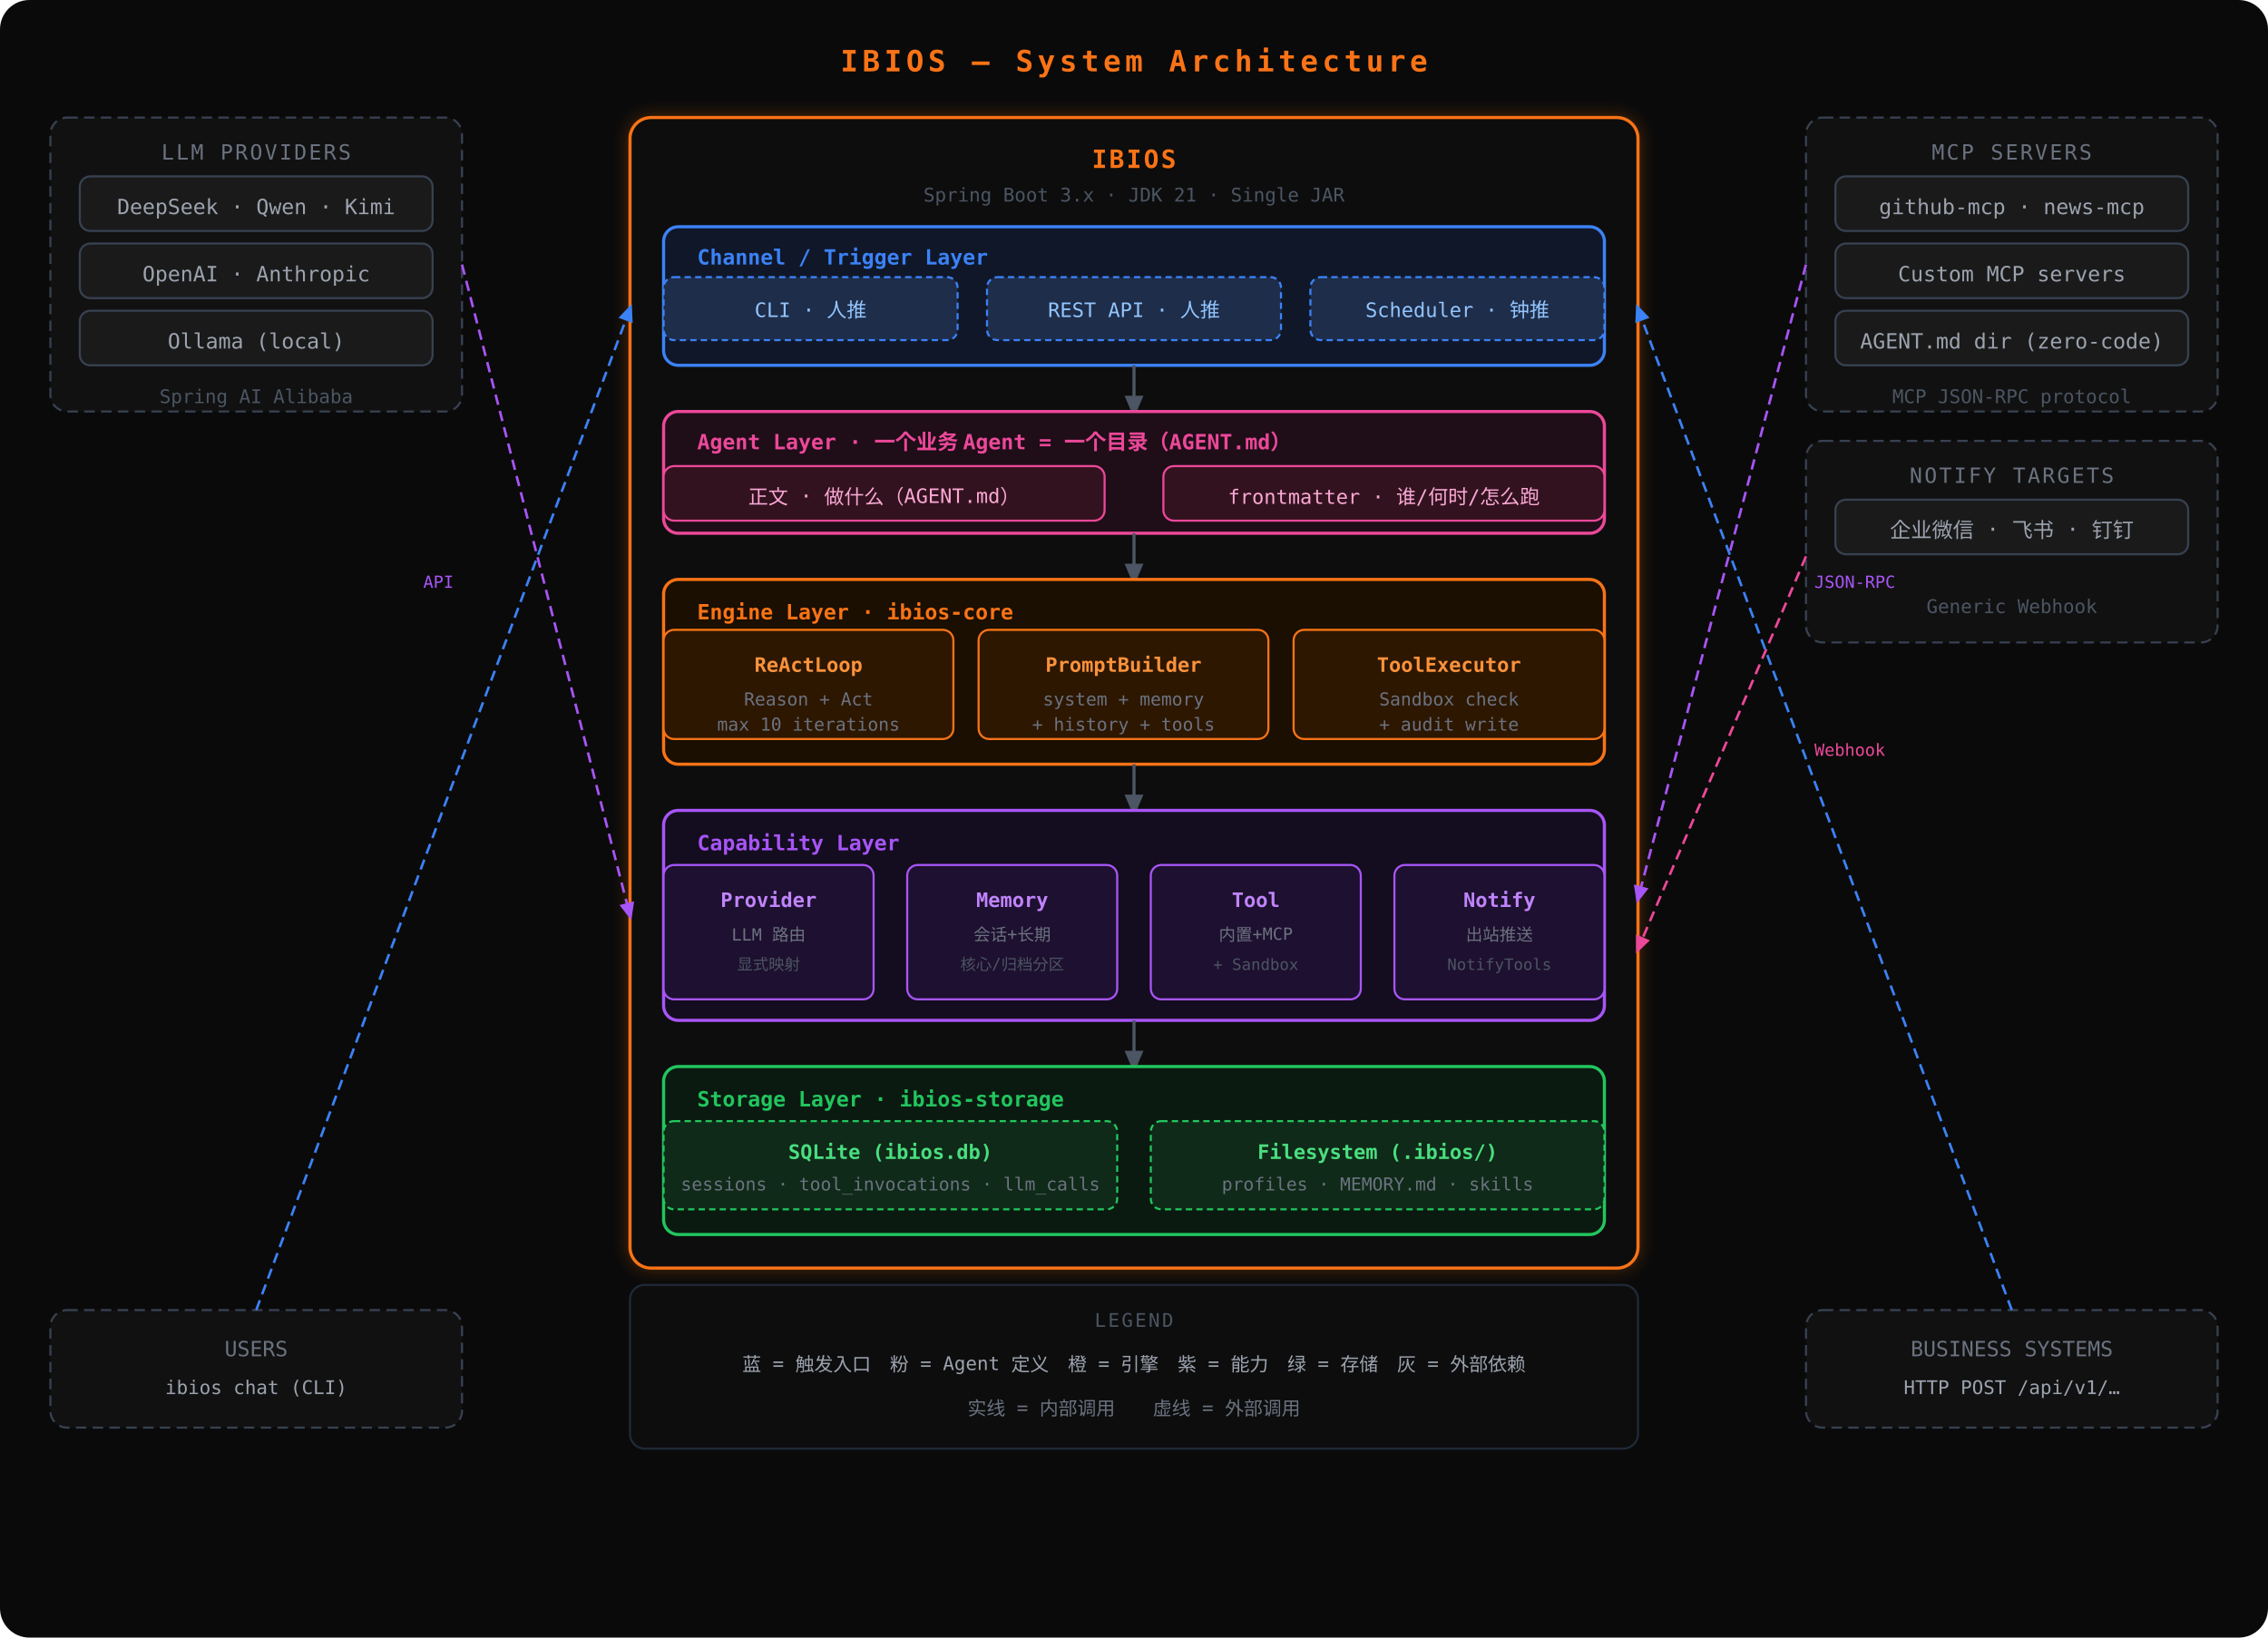
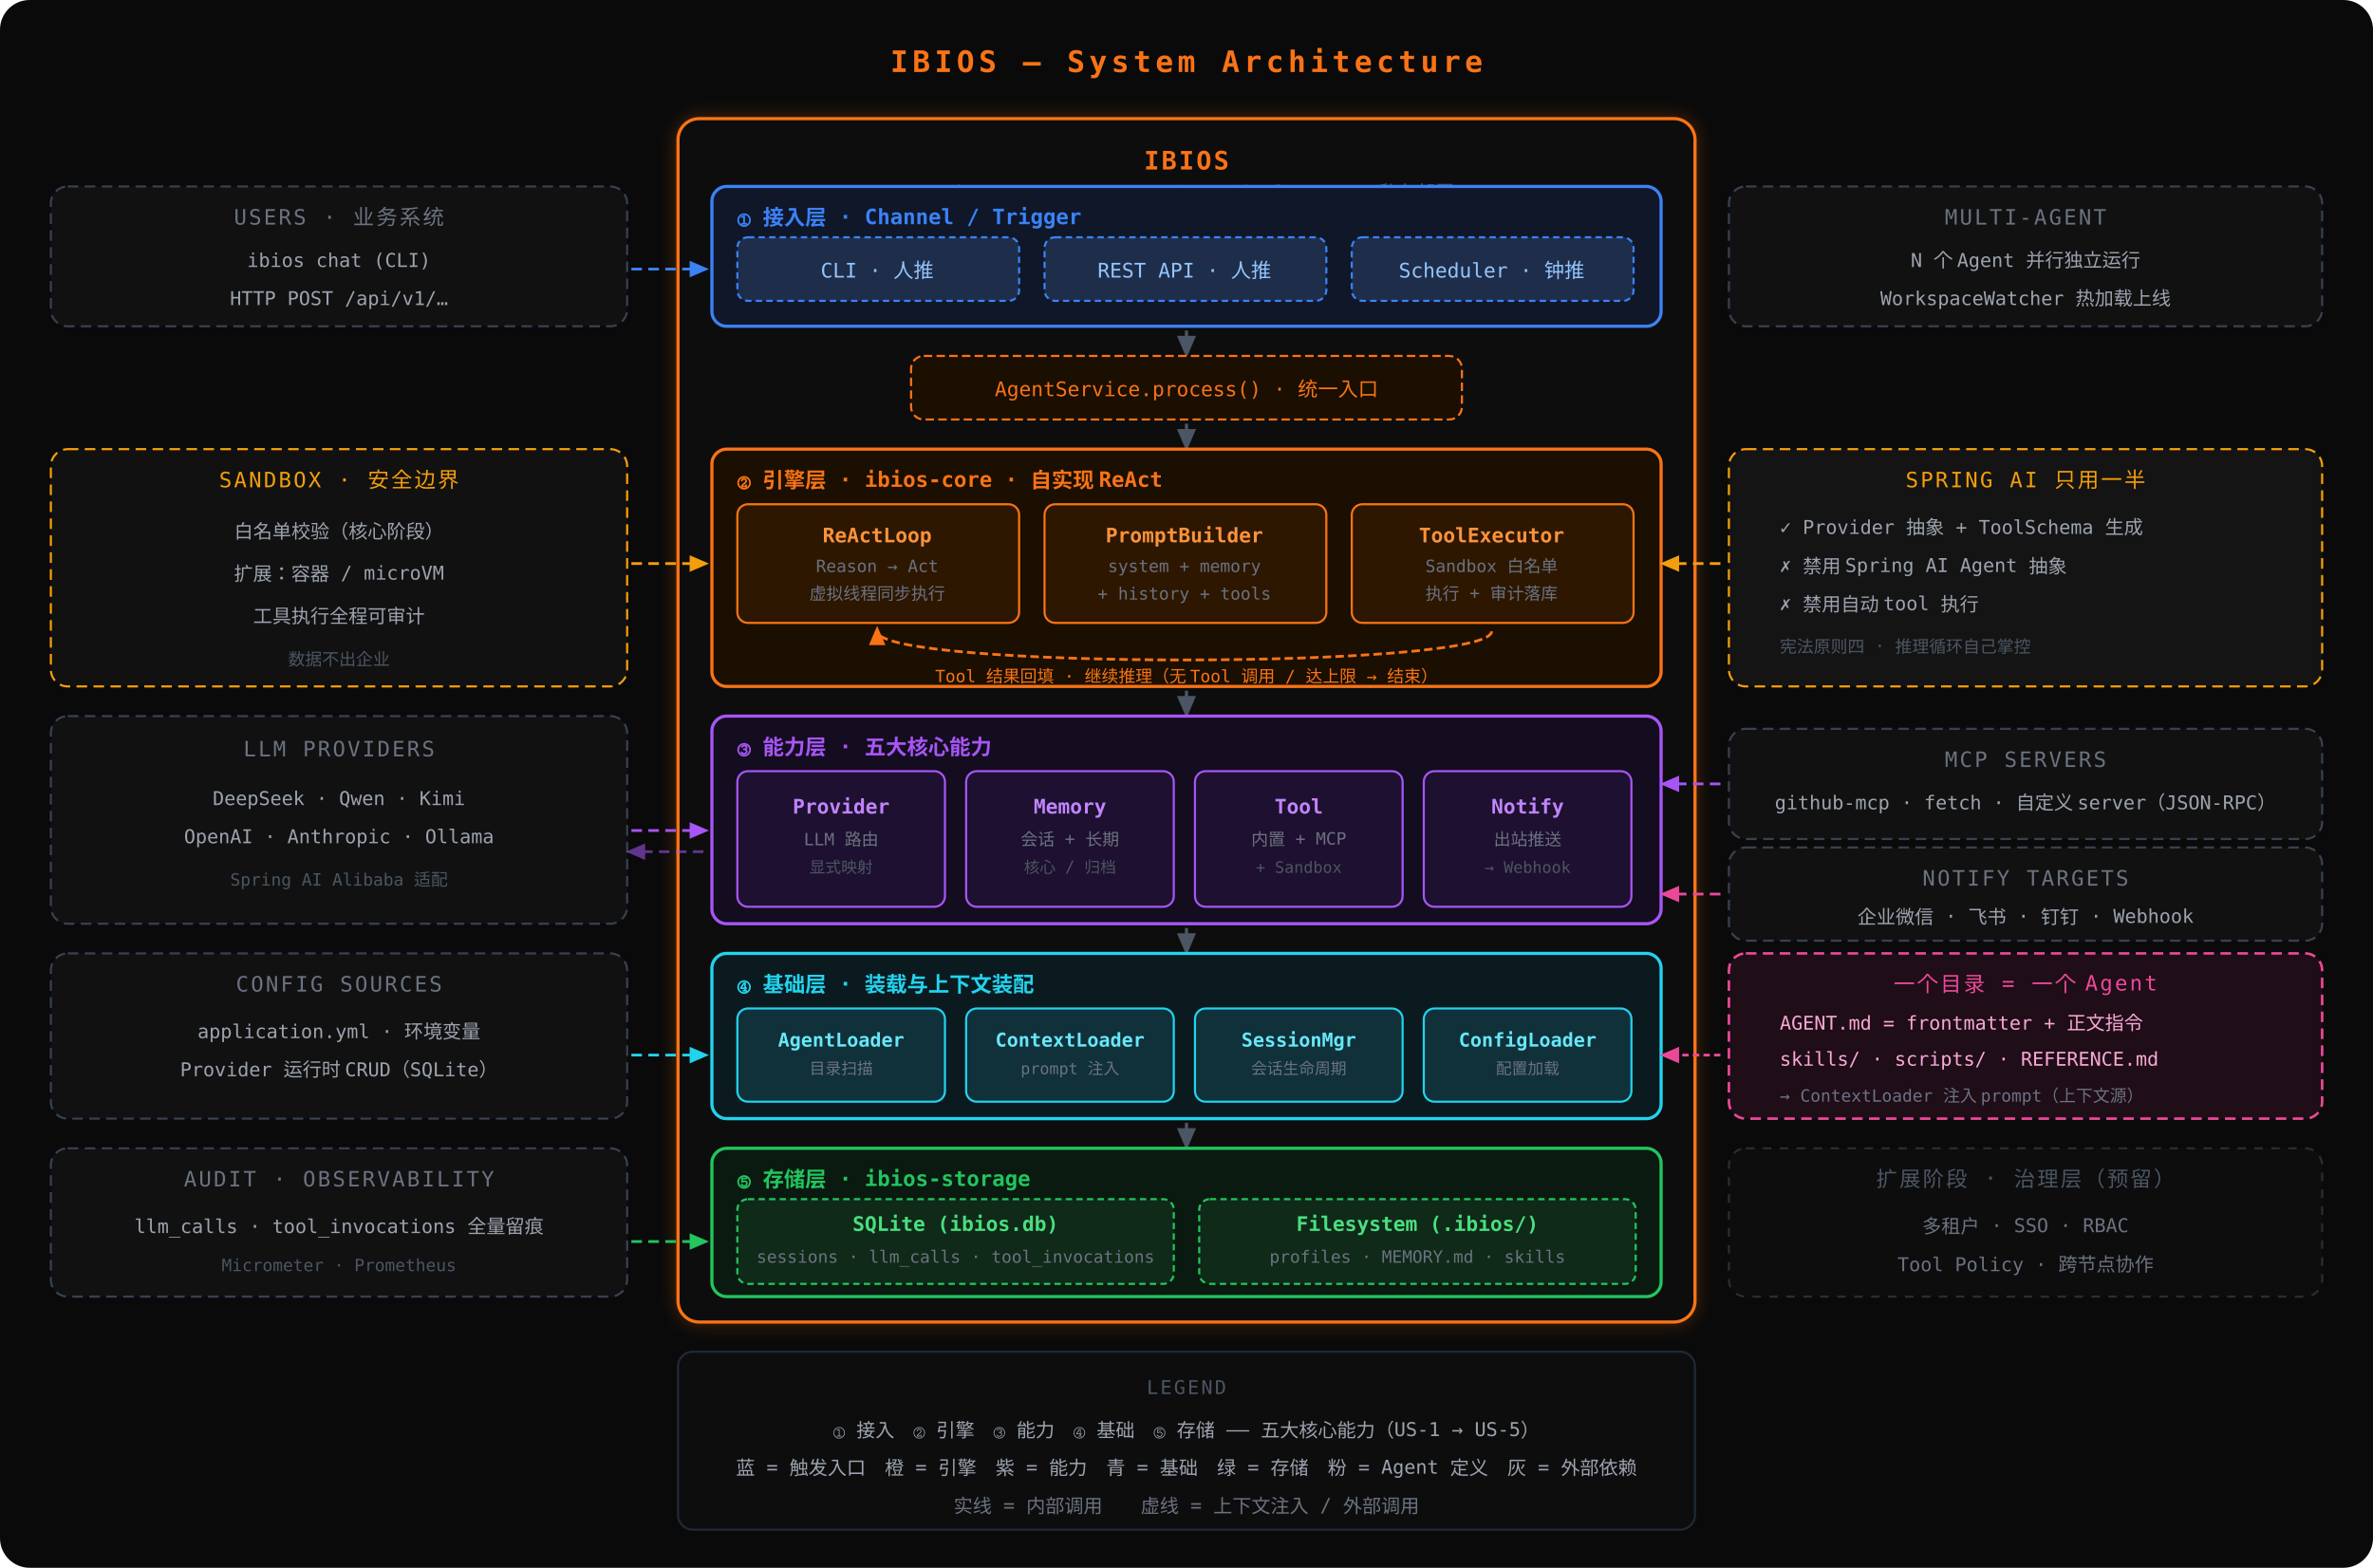
- <svg xmlns="http://www.w3.org/2000/svg" viewBox="0 0 1080 780" width="1080" height="780">
+ <svg xmlns="http://www.w3.org/2000/svg" viewBox="0 0 1120 740" width="1120" height="740">
  <defs>
-     <filter id="shadow">
-       <feDropShadow dx="0" dy="2" stdDeviation="3" flood-color="rgba(0,0,0,0.3)" />
-     </filter>
    <filter id="glow">
-       <feDropShadow dx="0" dy="0" stdDeviation="4" flood-color="rgba(249,115,22,0.3)" />
+       <feDropShadow dx="0" dy="0" stdDeviation="4" flood-color="rgba(249,115,22,0.28)" />
    </filter>
    <marker id="arr-gray" markerWidth="7" markerHeight="7" refX="5" refY="3" orient="auto">
      <path d="M0,0 L0,6 L7,3 Z" fill="#4b5563" />
    </marker>
+     <marker id="arr-blue" markerWidth="7" markerHeight="7" refX="5" refY="3" orient="auto">
+       <path d="M0,0 L0,6 L7,3 Z" fill="#3b82f6" />
+     </marker>
    <marker id="arr-orange" markerWidth="7" markerHeight="7" refX="5" refY="3" orient="auto">
      <path d="M0,0 L0,6 L7,3 Z" fill="#f97316" />
    </marker>
-     <marker id="arr-blue" markerWidth="7" markerHeight="7" refX="5" refY="3" orient="auto">
-       <path d="M0,0 L0,6 L7,3 Z" fill="#3b82f6" />
+     <marker id="arr-amber" markerWidth="7" markerHeight="7" refX="5" refY="3" orient="auto">
+       <path d="M0,0 L0,6 L7,3 Z" fill="#f59e0b" />
    </marker>
    <marker id="arr-purple" markerWidth="7" markerHeight="7" refX="5" refY="3" orient="auto">
      <path d="M0,0 L0,6 L7,3 Z" fill="#a855f7" />
    </marker>
    <marker id="arr-pink" markerWidth="7" markerHeight="7" refX="5" refY="3" orient="auto">
      <path d="M0,0 L0,6 L7,3 Z" fill="#ec4899" />
    </marker>
+     <marker id="arr-cyan" markerWidth="7" markerHeight="7" refX="5" refY="3" orient="auto">
+       <path d="M0,0 L0,6 L7,3 Z" fill="#22d3ee" />
+     </marker>
+     <marker id="arr-green" markerWidth="7" markerHeight="7" refX="5" refY="3" orient="auto">
+       <path d="M0,0 L0,6 L7,3 Z" fill="#22c55e" />
+     </marker>
  </defs>
-   <rect width="1080" height="780" fill="#0a0a0a" rx="14" />
-   <text x="540" y="34" font-family="'SF Mono','Fira Code',monospace" font-size="14" fill="#f97316" text-anchor="middle" letter-spacing="2" font-weight="bold">IBIOS — System Architecture</text>
-   <rect x="24" y="56" width="196" height="140" rx="8" fill="#111" stroke="#374151" stroke-width="1" stroke-dasharray="5,3" />
-   <text x="122" y="76" font-family="'SF Mono','Fira Code',monospace" font-size="10" fill="#6b7280" text-anchor="middle" letter-spacing="1">LLM PROVIDERS</text>
-   <rect x="38" y="84" width="168" height="26" rx="5" fill="#1a1a1a" stroke="#374151" stroke-width="1" />
-   <text x="122" y="102" font-family="'SF Mono','Fira Code',monospace" font-size="10" fill="#9ca3af" text-anchor="middle">DeepSeek · Qwen · Kimi</text>
-   <rect x="38" y="116" width="168" height="26" rx="5" fill="#1a1a1a" stroke="#374151" stroke-width="1" />
-   <text x="122" y="134" font-family="'SF Mono','Fira Code',monospace" font-size="10" fill="#9ca3af" text-anchor="middle">OpenAI · Anthropic</text>
-   <rect x="38" y="148" width="168" height="26" rx="5" fill="#1a1a1a" stroke="#374151" stroke-width="1" />
-   <text x="122" y="166" font-family="'SF Mono','Fira Code',monospace" font-size="10" fill="#9ca3af" text-anchor="middle">Ollama (local)</text>
-   <text x="122" y="192" font-family="'SF Mono','Fira Code',monospace" font-size="9" fill="#4b5563" text-anchor="middle">Spring AI Alibaba</text>
-   <rect x="860" y="56" width="196" height="140" rx="8" fill="#111" stroke="#374151" stroke-width="1" stroke-dasharray="5,3" />
-   <text x="958" y="76" font-family="'SF Mono','Fira Code',monospace" font-size="10" fill="#6b7280" text-anchor="middle" letter-spacing="1">MCP SERVERS</text>
-   <rect x="874" y="84" width="168" height="26" rx="5" fill="#1a1a1a" stroke="#374151" stroke-width="1" />
-   <text x="958" y="102" font-family="'SF Mono','Fira Code',monospace" font-size="10" fill="#9ca3af" text-anchor="middle">github-mcp · news-mcp</text>
-   <rect x="874" y="116" width="168" height="26" rx="5" fill="#1a1a1a" stroke="#374151" stroke-width="1" />
-   <text x="958" y="134" font-family="'SF Mono','Fira Code',monospace" font-size="10" fill="#9ca3af" text-anchor="middle">Custom MCP servers</text>
-   <rect x="874" y="148" width="168" height="26" rx="5" fill="#1a1a1a" stroke="#374151" stroke-width="1" />
-   <text x="958" y="166" font-family="'SF Mono','Fira Code',monospace" font-size="10" fill="#9ca3af" text-anchor="middle">AGENT.md dir (zero-code)</text>
-   <text x="958" y="192" font-family="'SF Mono','Fira Code',monospace" font-size="9" fill="#4b5563" text-anchor="middle">MCP JSON-RPC protocol</text>
-   <rect x="860" y="210" width="196" height="96" rx="8" fill="#111" stroke="#374151" stroke-width="1" stroke-dasharray="5,3" />
-   <text x="958" y="230" font-family="'SF Mono','Fira Code',monospace" font-size="10" fill="#6b7280" text-anchor="middle" letter-spacing="1">NOTIFY TARGETS</text>
-   <rect x="874" y="238" width="168" height="26" rx="5" fill="#1a1a1a" stroke="#374151" stroke-width="1" />
-   <text x="958" y="256" font-family="'SF Mono','Fira Code',monospace" font-size="10" fill="#9ca3af" text-anchor="middle">企业微信 · 飞书 · 钉钉</text>
-   <text x="958" y="292" font-family="'SF Mono','Fira Code',monospace" font-size="9" fill="#4b5563" text-anchor="middle">Generic Webhook</text>
-   <rect x="300" y="56" width="480" height="548" rx="10" fill="#0d0d0d" stroke="#f97316" stroke-width="1.5" filter="url(#glow)" />
-   <text x="540" y="80" font-family="'SF Mono','Fira Code',monospace" font-size="12" fill="#f97316" text-anchor="middle" font-weight="bold" letter-spacing="1">IBIOS</text>
-   <text x="540" y="96" font-family="'SF Mono','Fira Code',monospace" font-size="9" fill="#4b5563" text-anchor="middle">Spring Boot 3.x · JDK 21 · Single JAR</text>
-   <rect x="316" y="108" width="448" height="66" rx="7" fill="#0f1729" stroke="#3b82f6" stroke-width="1.5" />
-   <text x="332" y="126" font-family="'SF Mono','Fira Code',monospace" font-size="10" fill="#3b82f6" font-weight="bold">Channel / Trigger Layer</text>
-   <rect x="316" y="132" width="140" height="30" rx="5" fill="#1e2d4a" stroke="#3b82f6" stroke-width="1" stroke-dasharray="3,2" />
-   <text x="386" y="151" font-family="'SF Mono','Fira Code',monospace" font-size="9.5" fill="#93c5fd" text-anchor="middle">CLI · 人推</text>
-   <rect x="470" y="132" width="140" height="30" rx="5" fill="#1e2d4a" stroke="#3b82f6" stroke-width="1" stroke-dasharray="3,2" />
-   <text x="540" y="151" font-family="'SF Mono','Fira Code',monospace" font-size="9.5" fill="#93c5fd" text-anchor="middle">REST API · 人推</text>
-   <rect x="624" y="132" width="140" height="30" rx="5" fill="#1e2d4a" stroke="#3b82f6" stroke-width="1" stroke-dasharray="3,2" />
-   <text x="694" y="151" font-family="'SF Mono','Fira Code',monospace" font-size="9.5" fill="#93c5fd" text-anchor="middle">Scheduler · 钟推</text>
-   <line x1="540" y1="174" x2="540" y2="196" stroke="#4b5563" stroke-width="1.5" marker-end="url(#arr-gray)" />
-   <rect x="316" y="196" width="448" height="58" rx="7" fill="#1f0d18" stroke="#ec4899" stroke-width="1.5" />
-   <text x="332" y="214" font-family="'SF Mono','Fira Code',monospace" font-size="10" fill="#ec4899" font-weight="bold">Agent Layer  ·  一个业务 Agent = 一个目录（AGENT.md）</text>
-   <rect x="316" y="222" width="210" height="26" rx="5" fill="#33121f" stroke="#ec4899" stroke-width="1" />
-   <text x="421" y="240" font-family="'SF Mono','Fira Code',monospace" font-size="9.5" fill="#f9a8d4" text-anchor="middle">正文 · 做什么（AGENT.md）</text>
-   <rect x="554" y="222" width="210" height="26" rx="5" fill="#33121f" stroke="#ec4899" stroke-width="1" />
-   <text x="659" y="240" font-family="'SF Mono','Fira Code',monospace" font-size="9.5" fill="#f9a8d4" text-anchor="middle">frontmatter · 谁/何时/怎么跑</text>
-   <line x1="540" y1="254" x2="540" y2="276" stroke="#4b5563" stroke-width="1.5" marker-end="url(#arr-gray)" />
-   <rect x="316" y="276" width="448" height="88" rx="7" fill="#1a0f00" stroke="#f97316" stroke-width="1.5" />
-   <text x="332" y="295" font-family="'SF Mono','Fira Code',monospace" font-size="10" fill="#f97316" font-weight="bold">Engine Layer  ·  ibios-core</text>
-   <rect x="316" y="300" width="138" height="52" rx="5" fill="#2d1700" stroke="#f97316" stroke-width="1" />
-   <text x="385" y="320" font-family="'SF Mono','Fira Code',monospace" font-size="9.5" fill="#fb923c" text-anchor="middle" font-weight="bold">ReActLoop</text>
-   <text x="385" y="336" font-family="'SF Mono','Fira Code',monospace" font-size="8.5" fill="#6b7280" text-anchor="middle">Reason + Act</text>
-   <text x="385" y="348" font-family="'SF Mono','Fira Code',monospace" font-size="8.5" fill="#6b7280" text-anchor="middle">max 10 iterations</text>
-   <rect x="466" y="300" width="138" height="52" rx="5" fill="#2d1700" stroke="#f97316" stroke-width="1" />
-   <text x="535" y="320" font-family="'SF Mono','Fira Code',monospace" font-size="9.5" fill="#fb923c" text-anchor="middle" font-weight="bold">PromptBuilder</text>
-   <text x="535" y="336" font-family="'SF Mono','Fira Code',monospace" font-size="8.5" fill="#6b7280" text-anchor="middle">system + memory</text>
-   <text x="535" y="348" font-family="'SF Mono','Fira Code',monospace" font-size="8.5" fill="#6b7280" text-anchor="middle">+ history + tools</text>
-   <rect x="616" y="300" width="148" height="52" rx="5" fill="#2d1700" stroke="#f97316" stroke-width="1" />
-   <text x="690" y="320" font-family="'SF Mono','Fira Code',monospace" font-size="9.5" fill="#fb923c" text-anchor="middle" font-weight="bold">ToolExecutor</text>
-   <text x="690" y="336" font-family="'SF Mono','Fira Code',monospace" font-size="8.5" fill="#6b7280" text-anchor="middle">Sandbox check</text>
-   <text x="690" y="348" font-family="'SF Mono','Fira Code',monospace" font-size="8.5" fill="#6b7280" text-anchor="middle">+ audit write</text>
-   <line x1="540" y1="364" x2="540" y2="386" stroke="#4b5563" stroke-width="1.5" marker-end="url(#arr-gray)" />
-   <rect x="316" y="386" width="448" height="100" rx="7" fill="#130d1f" stroke="#a855f7" stroke-width="1.5" />
-   <text x="332" y="405" font-family="'SF Mono','Fira Code',monospace" font-size="10" fill="#a855f7" font-weight="bold">Capability Layer</text>
-   <rect x="316" y="412" width="100" height="64" rx="5" fill="#1e1030" stroke="#a855f7" stroke-width="1" />
-   <text x="366" y="432" font-family="'SF Mono','Fira Code',monospace" font-size="9.5" fill="#c084fc" text-anchor="middle" font-weight="bold">Provider</text>
-   <text x="366" y="448" font-family="'SF Mono','Fira Code',monospace" font-size="8" fill="#6b7280" text-anchor="middle">LLM 路由</text>
-   <text x="366" y="462" font-family="'SF Mono','Fira Code',monospace" font-size="7.5" fill="#4b5563" text-anchor="middle">显式映射</text>
-   <rect x="432" y="412" width="100" height="64" rx="5" fill="#1e1030" stroke="#a855f7" stroke-width="1" />
-   <text x="482" y="432" font-family="'SF Mono','Fira Code',monospace" font-size="9.5" fill="#c084fc" text-anchor="middle" font-weight="bold">Memory</text>
-   <text x="482" y="448" font-family="'SF Mono','Fira Code',monospace" font-size="8" fill="#6b7280" text-anchor="middle">会话+长期</text>
-   <text x="482" y="462" font-family="'SF Mono','Fira Code',monospace" font-size="7.5" fill="#4b5563" text-anchor="middle">核心/归档分区</text>
-   <rect x="548" y="412" width="100" height="64" rx="5" fill="#1e1030" stroke="#a855f7" stroke-width="1" />
-   <text x="598" y="432" font-family="'SF Mono','Fira Code',monospace" font-size="9.5" fill="#c084fc" text-anchor="middle" font-weight="bold">Tool</text>
-   <text x="598" y="448" font-family="'SF Mono','Fira Code',monospace" font-size="8" fill="#6b7280" text-anchor="middle">内置+MCP</text>
-   <text x="598" y="462" font-family="'SF Mono','Fira Code',monospace" font-size="7.5" fill="#4b5563" text-anchor="middle">+ Sandbox</text>
-   <rect x="664" y="412" width="100" height="64" rx="5" fill="#1e1030" stroke="#a855f7" stroke-width="1" />
-   <text x="714" y="432" font-family="'SF Mono','Fira Code',monospace" font-size="9.5" fill="#c084fc" text-anchor="middle" font-weight="bold">Notify</text>
-   <text x="714" y="448" font-family="'SF Mono','Fira Code',monospace" font-size="8" fill="#6b7280" text-anchor="middle">出站推送</text>
-   <text x="714" y="462" font-family="'SF Mono','Fira Code',monospace" font-size="7.5" fill="#4b5563" text-anchor="middle">NotifyTools</text>
-   <line x1="540" y1="486" x2="540" y2="508" stroke="#4b5563" stroke-width="1.5" marker-end="url(#arr-gray)" />
-   <rect x="316" y="508" width="448" height="80" rx="7" fill="#0a1a10" stroke="#22c55e" stroke-width="1.5" />
-   <text x="332" y="527" font-family="'SF Mono','Fira Code',monospace" font-size="10" fill="#22c55e" font-weight="bold">Storage Layer  ·  ibios-storage</text>
-   <rect x="316" y="534" width="216" height="42" rx="5" fill="#0f2a18" stroke="#22c55e" stroke-width="1" stroke-dasharray="3,2" />
-   <text x="424" y="552" font-family="'SF Mono','Fira Code',monospace" font-size="9.5" fill="#4ade80" text-anchor="middle" font-weight="bold">SQLite (ibios.db)</text>
-   <text x="424" y="567" font-family="'SF Mono','Fira Code',monospace" font-size="8.5" fill="#6b7280" text-anchor="middle">sessions · tool_invocations · llm_calls</text>
-   <rect x="548" y="534" width="216" height="42" rx="5" fill="#0f2a18" stroke="#22c55e" stroke-width="1" stroke-dasharray="3,2" />
-   <text x="656" y="552" font-family="'SF Mono','Fira Code',monospace" font-size="9.5" fill="#4ade80" text-anchor="middle" font-weight="bold">Filesystem (.ibios/)</text>
-   <text x="656" y="567" font-family="'SF Mono','Fira Code',monospace" font-size="8.5" fill="#6b7280" text-anchor="middle">profiles · MEMORY.md · skills</text>
-   <line x1="220" y1="126" x2="300" y2="436" stroke="#a855f7" stroke-width="1.2" stroke-dasharray="5,3" marker-end="url(#arr-purple)" />
-   <text x="216" y="280" font-family="'SF Mono','Fira Code',monospace" font-size="8" fill="#a855f7" text-anchor="end">API</text>
-   <line x1="860" y1="126" x2="780" y2="428" stroke="#a855f7" stroke-width="1.2" stroke-dasharray="5,3" marker-end="url(#arr-purple)" />
-   <text x="864" y="280" font-family="'SF Mono','Fira Code',monospace" font-size="8" fill="#a855f7">JSON-RPC</text>
-   <line x1="860" y1="265" x2="780" y2="452" stroke="#ec4899" stroke-width="1.2" stroke-dasharray="5,3" marker-end="url(#arr-pink)" />
-   <text x="864" y="360" font-family="'SF Mono','Fira Code',monospace" font-size="8" fill="#ec4899">Webhook</text>
-   <rect x="24" y="624" width="196" height="56" rx="8" fill="#111" stroke="#374151" stroke-width="1" stroke-dasharray="5,3" />
-   <text x="122" y="646" font-family="'SF Mono','Fira Code',monospace" font-size="10" fill="#6b7280" text-anchor="middle">USERS</text>
-   <text x="122" y="664" font-family="'SF Mono','Fira Code',monospace" font-size="9" fill="#9ca3af" text-anchor="middle">ibios chat (CLI)</text>
-   <rect x="860" y="624" width="196" height="56" rx="8" fill="#111" stroke="#374151" stroke-width="1" stroke-dasharray="5,3" />
-   <text x="958" y="646" font-family="'SF Mono','Fira Code',monospace" font-size="10" fill="#6b7280" text-anchor="middle">BUSINESS SYSTEMS</text>
-   <text x="958" y="664" font-family="'SF Mono','Fira Code',monospace" font-size="9" fill="#9ca3af" text-anchor="middle">HTTP POST /api/v1/…</text>
-   <line x1="122" y1="624" x2="300" y2="147" stroke="#3b82f6" stroke-width="1.2" stroke-dasharray="5,3" marker-end="url(#arr-blue)" />
-   <line x1="958" y1="624" x2="780" y2="147" stroke="#3b82f6" stroke-width="1.2" stroke-dasharray="5,3" marker-end="url(#arr-blue)" />
-   <rect x="300" y="612" width="480" height="78" rx="7" fill="#0d0d0d" stroke="#1f2937" stroke-width="1" />
-   <text x="540" y="632" font-family="'SF Mono','Fira Code',monospace" font-size="9" fill="#4b5563" text-anchor="middle" letter-spacing="1">LEGEND</text>
-   <text x="540" y="653" font-family="'SF Mono','Fira Code',monospace" font-size="9" fill="#9ca3af" text-anchor="middle">蓝 = 触发入口　粉 = Agent 定义　橙 = 引擎　紫 = 能力　绿 = 存储　灰 = 外部依赖</text>
-   <text x="540" y="674" font-family="'SF Mono','Fira Code',monospace" font-size="9" fill="#6b7280" text-anchor="middle">实线 = 内部调用　　虚线 = 外部调用</text>
+   <rect width="1120" height="740" fill="#0a0a0a" rx="14" />
+   <text x="560" y="34" font-family="'SF Mono','JetBrains Mono','Fira Code',monospace" font-size="14" fill="#f97316" text-anchor="middle" letter-spacing="2" font-weight="bold">IBIOS — System Architecture</text>
+   <rect x="320" y="56" width="480" height="568" rx="10" fill="#0d0d0d" stroke="#f97316" stroke-width="1.5" filter="url(#glow)" />
+   <text x="560" y="80" font-family="'SF Mono','JetBrains Mono','Fira Code',monospace" font-size="12" fill="#f97316" text-anchor="middle" font-weight="bold" letter-spacing="1">IBIOS</text>
+   <text x="560" y="94" font-family="'SF Mono','JetBrains Mono','Fira Code',monospace" font-size="9" fill="#4b5563" text-anchor="middle">Spring Boot 3.x · JDK 21 · Single JAR · 私有部署</text>
+   <rect x="336" y="88" width="448" height="66" rx="7" fill="#0f1729" stroke="#3b82f6" stroke-width="1.5" />
+   <text x="348" y="106" font-family="'SF Mono','JetBrains Mono','Fira Code',monospace" font-size="10" fill="#3b82f6" font-weight="bold">① 接入层 · Channel / Trigger</text>
+   <rect x="348" y="112" width="133" height="30" rx="5" fill="#1e2d4a" stroke="#3b82f6" stroke-width="1" stroke-dasharray="3,2" />
+   <text x="414" y="131" font-family="'SF Mono','JetBrains Mono','Fira Code',monospace" font-size="9.5" fill="#93c5fd" text-anchor="middle">CLI · 人推</text>
+   <rect x="493" y="112" width="133" height="30" rx="5" fill="#1e2d4a" stroke="#3b82f6" stroke-width="1" stroke-dasharray="3,2" />
+   <text x="559" y="131" font-family="'SF Mono','JetBrains Mono','Fira Code',monospace" font-size="9.5" fill="#93c5fd" text-anchor="middle">REST API · 人推</text>
+   <rect x="638" y="112" width="133" height="30" rx="5" fill="#1e2d4a" stroke="#3b82f6" stroke-width="1" stroke-dasharray="3,2" />
+   <text x="704" y="131" font-family="'SF Mono','JetBrains Mono','Fira Code',monospace" font-size="9.5" fill="#93c5fd" text-anchor="middle">Scheduler · 钟推</text>
+   <line x1="560" y1="156" x2="560" y2="166" stroke="#4b5563" stroke-width="1.5" marker-end="url(#arr-gray)" />
+   <rect x="430" y="168" width="260" height="30" rx="6" fill="#1a0f00" stroke="#f97316" stroke-width="1" stroke-dasharray="4,2" />
+   <text x="560" y="187" font-family="'SF Mono','JetBrains Mono','Fira Code',monospace" font-size="9.5" fill="#f97316" text-anchor="middle">AgentService.process() · 统一入口</text>
+   <line x1="560" y1="200" x2="560" y2="210" stroke="#4b5563" stroke-width="1.5" marker-end="url(#arr-gray)" />
+   <rect x="336" y="212" width="448" height="112" rx="7" fill="#1a0f00" stroke="#f97316" stroke-width="1.5" />
+   <text x="348" y="230" font-family="'SF Mono','JetBrains Mono','Fira Code',monospace" font-size="10" fill="#f97316" font-weight="bold">② 引擎层 · ibios-core · 自实现 ReAct</text>
+   <rect x="348" y="238" width="133" height="56" rx="5" fill="#2d1700" stroke="#f97316" stroke-width="1" />
+   <text x="414" y="256" font-family="'SF Mono','JetBrains Mono','Fira Code',monospace" font-size="9.5" fill="#fb923c" text-anchor="middle" font-weight="bold">ReActLoop</text>
+   <text x="414" y="270" font-family="'SF Mono','JetBrains Mono','Fira Code',monospace" font-size="8" fill="#6b7280" text-anchor="middle">Reason → Act</text>
+   <text x="414" y="283" font-family="'SF Mono','JetBrains Mono','Fira Code',monospace" font-size="8" fill="#6b7280" text-anchor="middle">虚拟线程同步执行</text>
+   <rect x="493" y="238" width="133" height="56" rx="5" fill="#2d1700" stroke="#f97316" stroke-width="1" />
+   <text x="559" y="256" font-family="'SF Mono','JetBrains Mono','Fira Code',monospace" font-size="9.5" fill="#fb923c" text-anchor="middle" font-weight="bold">PromptBuilder</text>
+   <text x="559" y="270" font-family="'SF Mono','JetBrains Mono','Fira Code',monospace" font-size="8" fill="#6b7280" text-anchor="middle">system + memory</text>
+   <text x="559" y="283" font-family="'SF Mono','JetBrains Mono','Fira Code',monospace" font-size="8" fill="#6b7280" text-anchor="middle">+ history + tools</text>
+   <rect x="638" y="238" width="133" height="56" rx="5" fill="#2d1700" stroke="#f97316" stroke-width="1" />
+   <text x="704" y="256" font-family="'SF Mono','JetBrains Mono','Fira Code',monospace" font-size="9.5" fill="#fb923c" text-anchor="middle" font-weight="bold">ToolExecutor</text>
+   <text x="704" y="270" font-family="'SF Mono','JetBrains Mono','Fira Code',monospace" font-size="8" fill="#6b7280" text-anchor="middle">Sandbox 白名单</text>
+   <text x="704" y="283" font-family="'SF Mono','JetBrains Mono','Fira Code',monospace" font-size="8" fill="#6b7280" text-anchor="middle">执行 + 审计落库</text>
+   <path d="M 704 298 C 704 316, 414 316, 414 298" fill="none" stroke="#f97316" stroke-width="1.3" stroke-dasharray="4,2" marker-end="url(#arr-orange)" />
+   <text x="560" y="322" font-family="'SF Mono','JetBrains Mono','Fira Code',monospace" font-size="8" fill="#f97316" text-anchor="middle">Tool 结果回填 · 继续推理（无 Tool 调用 / 达上限 → 结束）</text>
+   <line x1="560" y1="326" x2="560" y2="336" stroke="#4b5563" stroke-width="1.5" marker-end="url(#arr-gray)" />
+   <rect x="336" y="338" width="448" height="98" rx="7" fill="#130d1f" stroke="#a855f7" stroke-width="1.5" />
+   <text x="348" y="356" font-family="'SF Mono','JetBrains Mono','Fira Code',monospace" font-size="10" fill="#a855f7" font-weight="bold">③ 能力层 · 五大核心能力</text>
+   <rect x="348" y="364" width="98" height="64" rx="5" fill="#1e1030" stroke="#a855f7" stroke-width="1" />
+   <text x="397" y="384" font-family="'SF Mono','JetBrains Mono','Fira Code',monospace" font-size="9.5" fill="#c084fc" text-anchor="middle" font-weight="bold">Provider</text>
+   <text x="397" y="399" font-family="'SF Mono','JetBrains Mono','Fira Code',monospace" font-size="8" fill="#6b7280" text-anchor="middle">LLM 路由</text>
+   <text x="397" y="412" font-family="'SF Mono','JetBrains Mono','Fira Code',monospace" font-size="7.5" fill="#4b5563" text-anchor="middle">显式映射</text>
+   <rect x="456" y="364" width="98" height="64" rx="5" fill="#1e1030" stroke="#a855f7" stroke-width="1" />
+   <text x="505" y="384" font-family="'SF Mono','JetBrains Mono','Fira Code',monospace" font-size="9.5" fill="#c084fc" text-anchor="middle" font-weight="bold">Memory</text>
+   <text x="505" y="399" font-family="'SF Mono','JetBrains Mono','Fira Code',monospace" font-size="8" fill="#6b7280" text-anchor="middle">会话 + 长期</text>
+   <text x="505" y="412" font-family="'SF Mono','JetBrains Mono','Fira Code',monospace" font-size="7.5" fill="#4b5563" text-anchor="middle">核心 / 归档</text>
+   <rect x="564" y="364" width="98" height="64" rx="5" fill="#1e1030" stroke="#a855f7" stroke-width="1" />
+   <text x="613" y="384" font-family="'SF Mono','JetBrains Mono','Fira Code',monospace" font-size="9.5" fill="#c084fc" text-anchor="middle" font-weight="bold">Tool</text>
+   <text x="613" y="399" font-family="'SF Mono','JetBrains Mono','Fira Code',monospace" font-size="8" fill="#6b7280" text-anchor="middle">内置 + MCP</text>
+   <text x="613" y="412" font-family="'SF Mono','JetBrains Mono','Fira Code',monospace" font-size="7.5" fill="#4b5563" text-anchor="middle">+ Sandbox</text>
+   <rect x="672" y="364" width="98" height="64" rx="5" fill="#1e1030" stroke="#a855f7" stroke-width="1" />
+   <text x="721" y="384" font-family="'SF Mono','JetBrains Mono','Fira Code',monospace" font-size="9.5" fill="#c084fc" text-anchor="middle" font-weight="bold">Notify</text>
+   <text x="721" y="399" font-family="'SF Mono','JetBrains Mono','Fira Code',monospace" font-size="8" fill="#6b7280" text-anchor="middle">出站推送</text>
+   <text x="721" y="412" font-family="'SF Mono','JetBrains Mono','Fira Code',monospace" font-size="7.5" fill="#4b5563" text-anchor="middle">→ Webhook</text>
+   <line x1="560" y1="438" x2="560" y2="448" stroke="#4b5563" stroke-width="1.5" marker-end="url(#arr-gray)" />
+   <rect x="336" y="450" width="448" height="78" rx="7" fill="#0a1a1f" stroke="#22d3ee" stroke-width="1.5" />
+   <text x="348" y="468" font-family="'SF Mono','JetBrains Mono','Fira Code',monospace" font-size="10" fill="#22d3ee" font-weight="bold">④ 基础层 · 装载与上下文装配</text>
+   <rect x="348" y="476" width="98" height="44" rx="5" fill="#10303a" stroke="#22d3ee" stroke-width="1" />
+   <text x="397" y="494" font-family="'SF Mono','JetBrains Mono','Fira Code',monospace" font-size="9" fill="#67e8f9" text-anchor="middle" font-weight="bold">AgentLoader</text>
+   <text x="397" y="507" font-family="'SF Mono','JetBrains Mono','Fira Code',monospace" font-size="7.5" fill="#6b7280" text-anchor="middle">目录扫描</text>
+   <rect x="456" y="476" width="98" height="44" rx="5" fill="#10303a" stroke="#22d3ee" stroke-width="1" />
+   <text x="505" y="494" font-family="'SF Mono','JetBrains Mono','Fira Code',monospace" font-size="9" fill="#67e8f9" text-anchor="middle" font-weight="bold">ContextLoader</text>
+   <text x="505" y="507" font-family="'SF Mono','JetBrains Mono','Fira Code',monospace" font-size="7.5" fill="#6b7280" text-anchor="middle">prompt 注入</text>
+   <rect x="564" y="476" width="98" height="44" rx="5" fill="#10303a" stroke="#22d3ee" stroke-width="1" />
+   <text x="613" y="494" font-family="'SF Mono','JetBrains Mono','Fira Code',monospace" font-size="9" fill="#67e8f9" text-anchor="middle" font-weight="bold">SessionMgr</text>
+   <text x="613" y="507" font-family="'SF Mono','JetBrains Mono','Fira Code',monospace" font-size="7.5" fill="#6b7280" text-anchor="middle">会话生命周期</text>
+   <rect x="672" y="476" width="98" height="44" rx="5" fill="#10303a" stroke="#22d3ee" stroke-width="1" />
+   <text x="721" y="494" font-family="'SF Mono','JetBrains Mono','Fira Code',monospace" font-size="9" fill="#67e8f9" text-anchor="middle" font-weight="bold">ConfigLoader</text>
+   <text x="721" y="507" font-family="'SF Mono','JetBrains Mono','Fira Code',monospace" font-size="7.5" fill="#6b7280" text-anchor="middle">配置加载</text>
+   <line x1="560" y1="530" x2="560" y2="540" stroke="#4b5563" stroke-width="1.5" marker-end="url(#arr-gray)" />
+   <rect x="336" y="542" width="448" height="70" rx="7" fill="#0a1a10" stroke="#22c55e" stroke-width="1.5" />
+   <text x="348" y="560" font-family="'SF Mono','JetBrains Mono','Fira Code',monospace" font-size="10" fill="#22c55e" font-weight="bold">⑤ 存储层 · ibios-storage</text>
+   <rect x="348" y="566" width="206" height="40" rx="5" fill="#0f2a18" stroke="#22c55e" stroke-width="1" stroke-dasharray="3,2" />
+   <text x="451" y="581" font-family="'SF Mono','JetBrains Mono','Fira Code',monospace" font-size="9.5" fill="#4ade80" text-anchor="middle" font-weight="bold">SQLite (ibios.db)</text>
+   <text x="451" y="596" font-family="'SF Mono','JetBrains Mono','Fira Code',monospace" font-size="8" fill="#6b7280" text-anchor="middle">sessions · llm_calls · tool_invocations</text>
+   <rect x="566" y="566" width="206" height="40" rx="5" fill="#0f2a18" stroke="#22c55e" stroke-width="1" stroke-dasharray="3,2" />
+   <text x="669" y="581" font-family="'SF Mono','JetBrains Mono','Fira Code',monospace" font-size="9.5" fill="#4ade80" text-anchor="middle" font-weight="bold">Filesystem (.ibios/)</text>
+   <text x="669" y="596" font-family="'SF Mono','JetBrains Mono','Fira Code',monospace" font-size="8" fill="#6b7280" text-anchor="middle">profiles · MEMORY.md · skills</text>
+   <rect x="24" y="88" width="272" height="66" rx="8" fill="#111" stroke="#374151" stroke-width="1" stroke-dasharray="5,3" />
+   <text x="160" y="106" font-family="'SF Mono','JetBrains Mono','Fira Code',monospace" font-size="10" fill="#6b7280" text-anchor="middle" letter-spacing="1">USERS · 业务系统</text>
+   <text x="160" y="126" font-family="'SF Mono','JetBrains Mono','Fira Code',monospace" font-size="9" fill="#9ca3af" text-anchor="middle">ibios chat (CLI)</text>
+   <text x="160" y="144" font-family="'SF Mono','JetBrains Mono','Fira Code',monospace" font-size="9" fill="#9ca3af" text-anchor="middle">HTTP POST /api/v1/…</text>
+   <line x1="298" y1="127" x2="332" y2="127" stroke="#3b82f6" stroke-width="1.3" stroke-dasharray="5,3" marker-end="url(#arr-blue)" />
+   <rect x="24" y="212" width="272" height="112" rx="8" fill="#111" stroke="#f59e0b" stroke-width="1" stroke-dasharray="5,3" />
+   <text x="160" y="230" font-family="'SF Mono','JetBrains Mono','Fira Code',monospace" font-size="10" fill="#f59e0b" text-anchor="middle" letter-spacing="1">SANDBOX · 安全边界</text>
+   <text x="160" y="254" font-family="'SF Mono','JetBrains Mono','Fira Code',monospace" font-size="9" fill="#9ca3af" text-anchor="middle">白名单校验（核心阶段）</text>
+   <text x="160" y="274" font-family="'SF Mono','JetBrains Mono','Fira Code',monospace" font-size="9" fill="#9ca3af" text-anchor="middle">扩展：容器 / microVM</text>
+   <text x="160" y="294" font-family="'SF Mono','JetBrains Mono','Fira Code',monospace" font-size="9" fill="#9ca3af" text-anchor="middle">工具执行全程可审计</text>
+   <text x="160" y="314" font-family="'SF Mono','JetBrains Mono','Fira Code',monospace" font-size="8" fill="#4b5563" text-anchor="middle">数据不出企业</text>
+   <line x1="298" y1="266" x2="332" y2="266" stroke="#f59e0b" stroke-width="1.3" stroke-dasharray="5,3" marker-end="url(#arr-amber)" />
+   <rect x="24" y="338" width="272" height="98" rx="8" fill="#111" stroke="#374151" stroke-width="1" stroke-dasharray="5,3" />
+   <text x="160" y="357" font-family="'SF Mono','JetBrains Mono','Fira Code',monospace" font-size="10" fill="#6b7280" text-anchor="middle" letter-spacing="1">LLM PROVIDERS</text>
+   <text x="160" y="380" font-family="'SF Mono','JetBrains Mono','Fira Code',monospace" font-size="9" fill="#9ca3af" text-anchor="middle">DeepSeek · Qwen · Kimi</text>
+   <text x="160" y="398" font-family="'SF Mono','JetBrains Mono','Fira Code',monospace" font-size="9" fill="#9ca3af" text-anchor="middle">OpenAI · Anthropic · Ollama</text>
+   <text x="160" y="418" font-family="'SF Mono','JetBrains Mono','Fira Code',monospace" font-size="8" fill="#4b5563" text-anchor="middle">Spring AI Alibaba 适配</text>
+   <line x1="298" y1="392" x2="332" y2="392" stroke="#a855f7" stroke-width="1.3" stroke-dasharray="5,3" marker-end="url(#arr-purple)" />
+   <line x1="332" y1="402" x2="298" y2="402" stroke="#a855f7" stroke-width="1.3" stroke-dasharray="5,3" marker-end="url(#arr-purple)" opacity="0.55" />
+   <rect x="24" y="450" width="272" height="78" rx="8" fill="#111" stroke="#374151" stroke-width="1" stroke-dasharray="5,3" />
+   <text x="160" y="468" font-family="'SF Mono','JetBrains Mono','Fira Code',monospace" font-size="10" fill="#6b7280" text-anchor="middle" letter-spacing="1">CONFIG SOURCES</text>
+   <text x="160" y="490" font-family="'SF Mono','JetBrains Mono','Fira Code',monospace" font-size="9" fill="#9ca3af" text-anchor="middle">application.yml · 环境变量</text>
+   <text x="160" y="508" font-family="'SF Mono','JetBrains Mono','Fira Code',monospace" font-size="9" fill="#9ca3af" text-anchor="middle">Provider 运行时 CRUD（SQLite）</text>
+   <line x1="298" y1="498" x2="332" y2="498" stroke="#22d3ee" stroke-width="1.3" stroke-dasharray="5,3" marker-end="url(#arr-cyan)" />
+   <rect x="24" y="542" width="272" height="70" rx="8" fill="#111" stroke="#374151" stroke-width="1" stroke-dasharray="5,3" />
+   <text x="160" y="560" font-family="'SF Mono','JetBrains Mono','Fira Code',monospace" font-size="10" fill="#6b7280" text-anchor="middle" letter-spacing="1">AUDIT · OBSERVABILITY</text>
+   <text x="160" y="582" font-family="'SF Mono','JetBrains Mono','Fira Code',monospace" font-size="9" fill="#9ca3af" text-anchor="middle">llm_calls · tool_invocations 全量留痕</text>
+   <text x="160" y="600" font-family="'SF Mono','JetBrains Mono','Fira Code',monospace" font-size="8" fill="#4b5563" text-anchor="middle">Micrometer · Prometheus</text>
+   <line x1="298" y1="586" x2="332" y2="586" stroke="#22c55e" stroke-width="1.3" stroke-dasharray="5,3" marker-end="url(#arr-green)" />
+   <rect x="816" y="88" width="280" height="66" rx="8" fill="#111" stroke="#374151" stroke-width="1" stroke-dasharray="5,3" />
+   <text x="956" y="106" font-family="'SF Mono','JetBrains Mono','Fira Code',monospace" font-size="10" fill="#6b7280" text-anchor="middle" letter-spacing="1">MULTI-AGENT</text>
+   <text x="956" y="126" font-family="'SF Mono','JetBrains Mono','Fira Code',monospace" font-size="9" fill="#9ca3af" text-anchor="middle">N 个 Agent 并行独立运行</text>
+   <text x="956" y="144" font-family="'SF Mono','JetBrains Mono','Fira Code',monospace" font-size="9" fill="#9ca3af" text-anchor="middle">WorkspaceWatcher 热加载上线</text>
+   <rect x="816" y="212" width="280" height="112" rx="8" fill="#141414" stroke="#f59e0b" stroke-width="1" stroke-dasharray="5,3" />
+   <text x="956" y="230" font-family="'SF Mono','JetBrains Mono','Fira Code',monospace" font-size="10" fill="#f59e0b" text-anchor="middle" letter-spacing="1">SPRING AI 只用一半</text>
+   <text x="840" y="252" font-family="'SF Mono','JetBrains Mono','Fira Code',monospace" font-size="9" fill="#9ca3af">✓  Provider 抽象 + ToolSchema 生成</text>
+   <text x="840" y="270" font-family="'SF Mono','JetBrains Mono','Fira Code',monospace" font-size="9" fill="#9ca3af">✗  禁用 Spring AI Agent 抽象</text>
+   <text x="840" y="288" font-family="'SF Mono','JetBrains Mono','Fira Code',monospace" font-size="9" fill="#9ca3af">✗  禁用自动 tool 执行</text>
+   <text x="840" y="308" font-family="'SF Mono','JetBrains Mono','Fira Code',monospace" font-size="8" fill="#4b5563">宪法原则四 · 推理循环自己掌控</text>
+   <line x1="812" y1="266" x2="786" y2="266" stroke="#f59e0b" stroke-width="1.3" stroke-dasharray="5,3" marker-end="url(#arr-amber)" />
+   <rect x="816" y="344" width="280" height="52" rx="8" fill="#111" stroke="#374151" stroke-width="1" stroke-dasharray="5,3" />
+   <text x="956" y="362" font-family="'SF Mono','JetBrains Mono','Fira Code',monospace" font-size="10" fill="#6b7280" text-anchor="middle" letter-spacing="1">MCP SERVERS</text>
+   <text x="956" y="382" font-family="'SF Mono','JetBrains Mono','Fira Code',monospace" font-size="9" fill="#9ca3af" text-anchor="middle">github-mcp · fetch · 自定义 server（JSON-RPC）</text>
+   <line x1="812" y1="370" x2="786" y2="370" stroke="#a855f7" stroke-width="1.3" stroke-dasharray="5,3" marker-end="url(#arr-purple)" />
+   <rect x="816" y="400" width="280" height="44" rx="8" fill="#111" stroke="#374151" stroke-width="1" stroke-dasharray="5,3" />
+   <text x="956" y="418" font-family="'SF Mono','JetBrains Mono','Fira Code',monospace" font-size="10" fill="#6b7280" text-anchor="middle" letter-spacing="1">NOTIFY TARGETS</text>
+   <text x="956" y="436" font-family="'SF Mono','JetBrains Mono','Fira Code',monospace" font-size="9" fill="#9ca3af" text-anchor="middle">企业微信 · 飞书 · 钉钉 · Webhook</text>
+   <line x1="812" y1="422" x2="786" y2="422" stroke="#ec4899" stroke-width="1.3" stroke-dasharray="5,3" marker-end="url(#arr-pink)" />
+   <rect x="816" y="450" width="280" height="78" rx="8" fill="#1f0d18" stroke="#ec4899" stroke-width="1.2" stroke-dasharray="5,3" />
+   <text x="956" y="468" font-family="'SF Mono','JetBrains Mono','Fira Code',monospace" font-size="10" fill="#ec4899" text-anchor="middle" letter-spacing="1">一个目录 = 一个 Agent</text>
+   <text x="840" y="486" font-family="'SF Mono','JetBrains Mono','Fira Code',monospace" font-size="9" fill="#f9a8d4">AGENT.md = frontmatter + 正文指令</text>
+   <text x="840" y="503" font-family="'SF Mono','JetBrains Mono','Fira Code',monospace" font-size="9" fill="#f9a8d4">skills/ · scripts/ · REFERENCE.md</text>
+   <text x="840" y="520" font-family="'SF Mono','JetBrains Mono','Fira Code',monospace" font-size="8" fill="#6b7280">→ ContextLoader 注入 prompt（上下文源）</text>
+   <line x1="812" y1="498" x2="786" y2="498" stroke="#ec4899" stroke-width="1.3" stroke-dasharray="3,2" marker-end="url(#arr-pink)" />
+   <rect x="816" y="542" width="280" height="70" rx="8" fill="#0d0d0d" stroke="#2d2d2d" stroke-width="1" stroke-dasharray="4,4" />
+   <text x="956" y="560" font-family="'SF Mono','JetBrains Mono','Fira Code',monospace" font-size="10" fill="#4b5563" text-anchor="middle" letter-spacing="1">扩展阶段 · 治理层（预留）</text>
+   <text x="956" y="582" font-family="'SF Mono','JetBrains Mono','Fira Code',monospace" font-size="9" fill="#6b7280" text-anchor="middle">多租户 · SSO · RBAC</text>
+   <text x="956" y="600" font-family="'SF Mono','JetBrains Mono','Fira Code',monospace" font-size="9" fill="#6b7280" text-anchor="middle">Tool Policy · 跨节点协作</text>
+   <rect x="320" y="638" width="480" height="84" rx="7" fill="#0d0d0d" stroke="#1f2937" stroke-width="1" />
+   <text x="560" y="658" font-family="'SF Mono','JetBrains Mono','Fira Code',monospace" font-size="9" fill="#4b5563" text-anchor="middle" letter-spacing="1">LEGEND</text>
+   <text x="560" y="678" font-family="'SF Mono','JetBrains Mono','Fira Code',monospace" font-size="9" fill="#9ca3af" text-anchor="middle">① 接入　② 引擎　③ 能力　④ 基础　⑤ 存储 —— 五大核心能力（US-1 → US-5）</text>
+   <text x="560" y="696" font-family="'SF Mono','JetBrains Mono','Fira Code',monospace" font-size="9" fill="#9ca3af" text-anchor="middle">蓝 = 触发入口　橙 = 引擎　紫 = 能力　青 = 基础　绿 = 存储　粉 = Agent 定义　灰 = 外部依赖</text>
+   <text x="560" y="714" font-family="'SF Mono','JetBrains Mono','Fira Code',monospace" font-size="9" fill="#6b7280" text-anchor="middle">实线 = 内部调用　　虚线 = 上下文注入 / 外部调用</text>
</svg>
